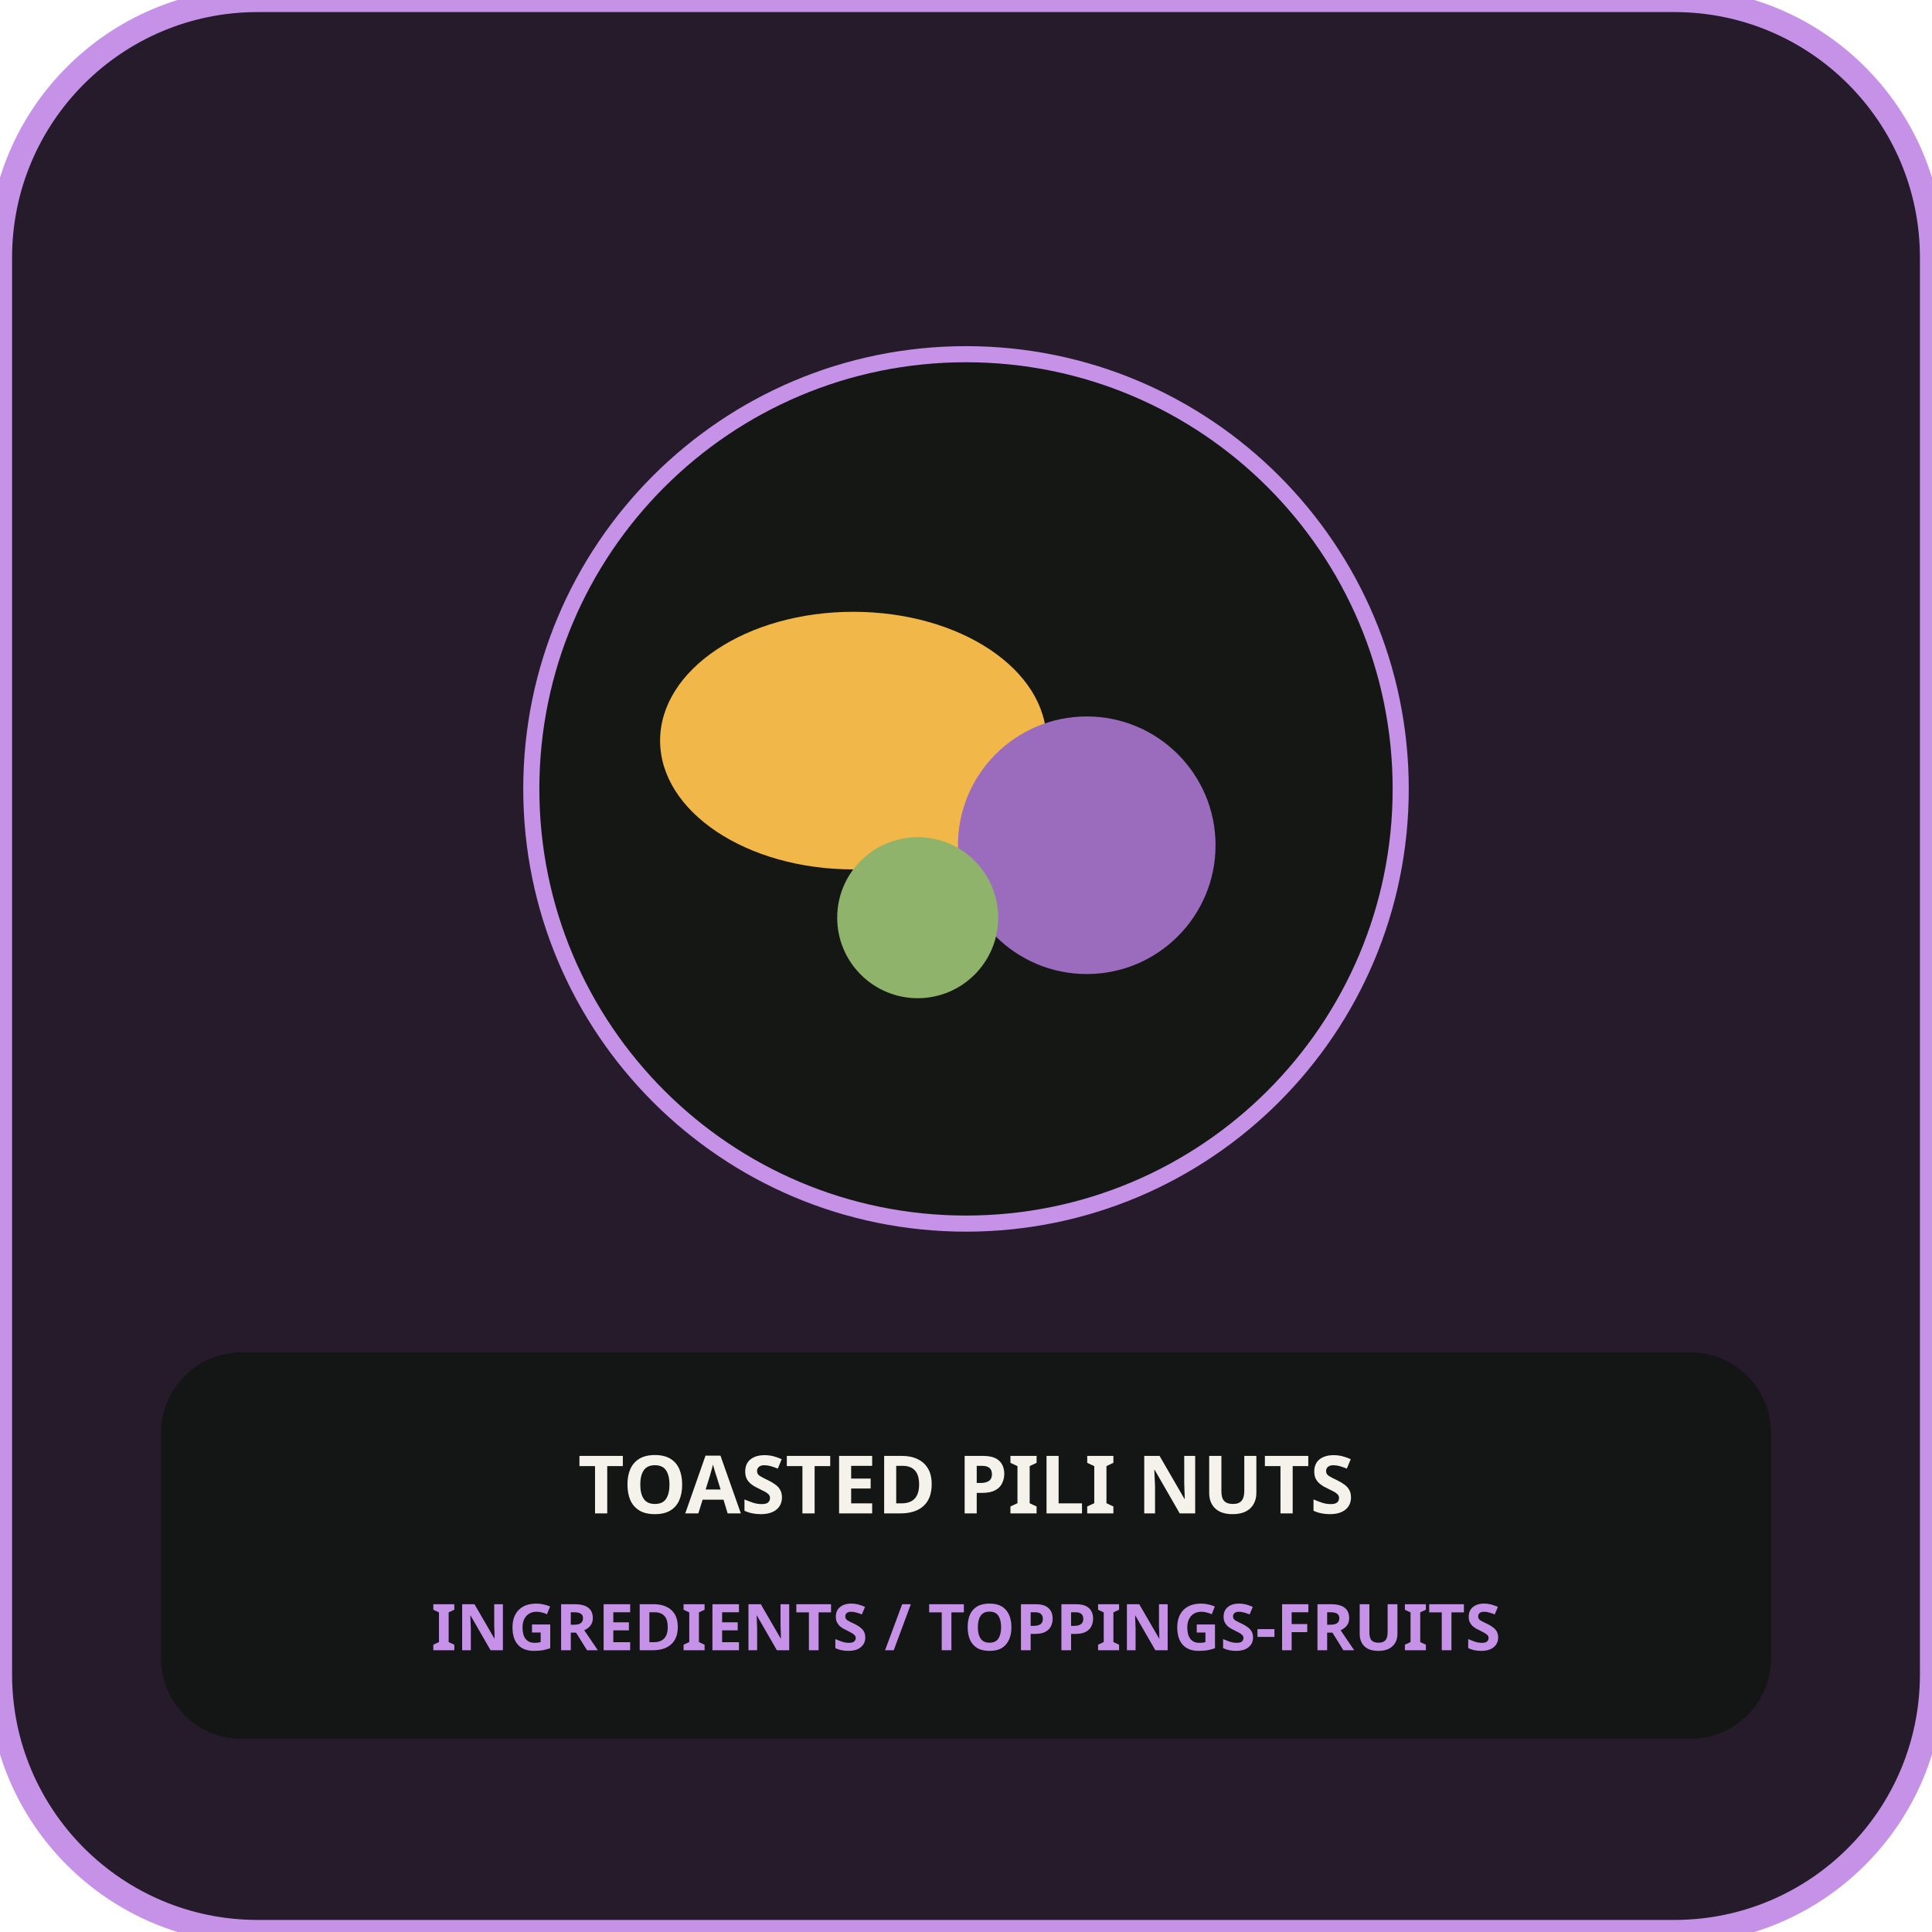
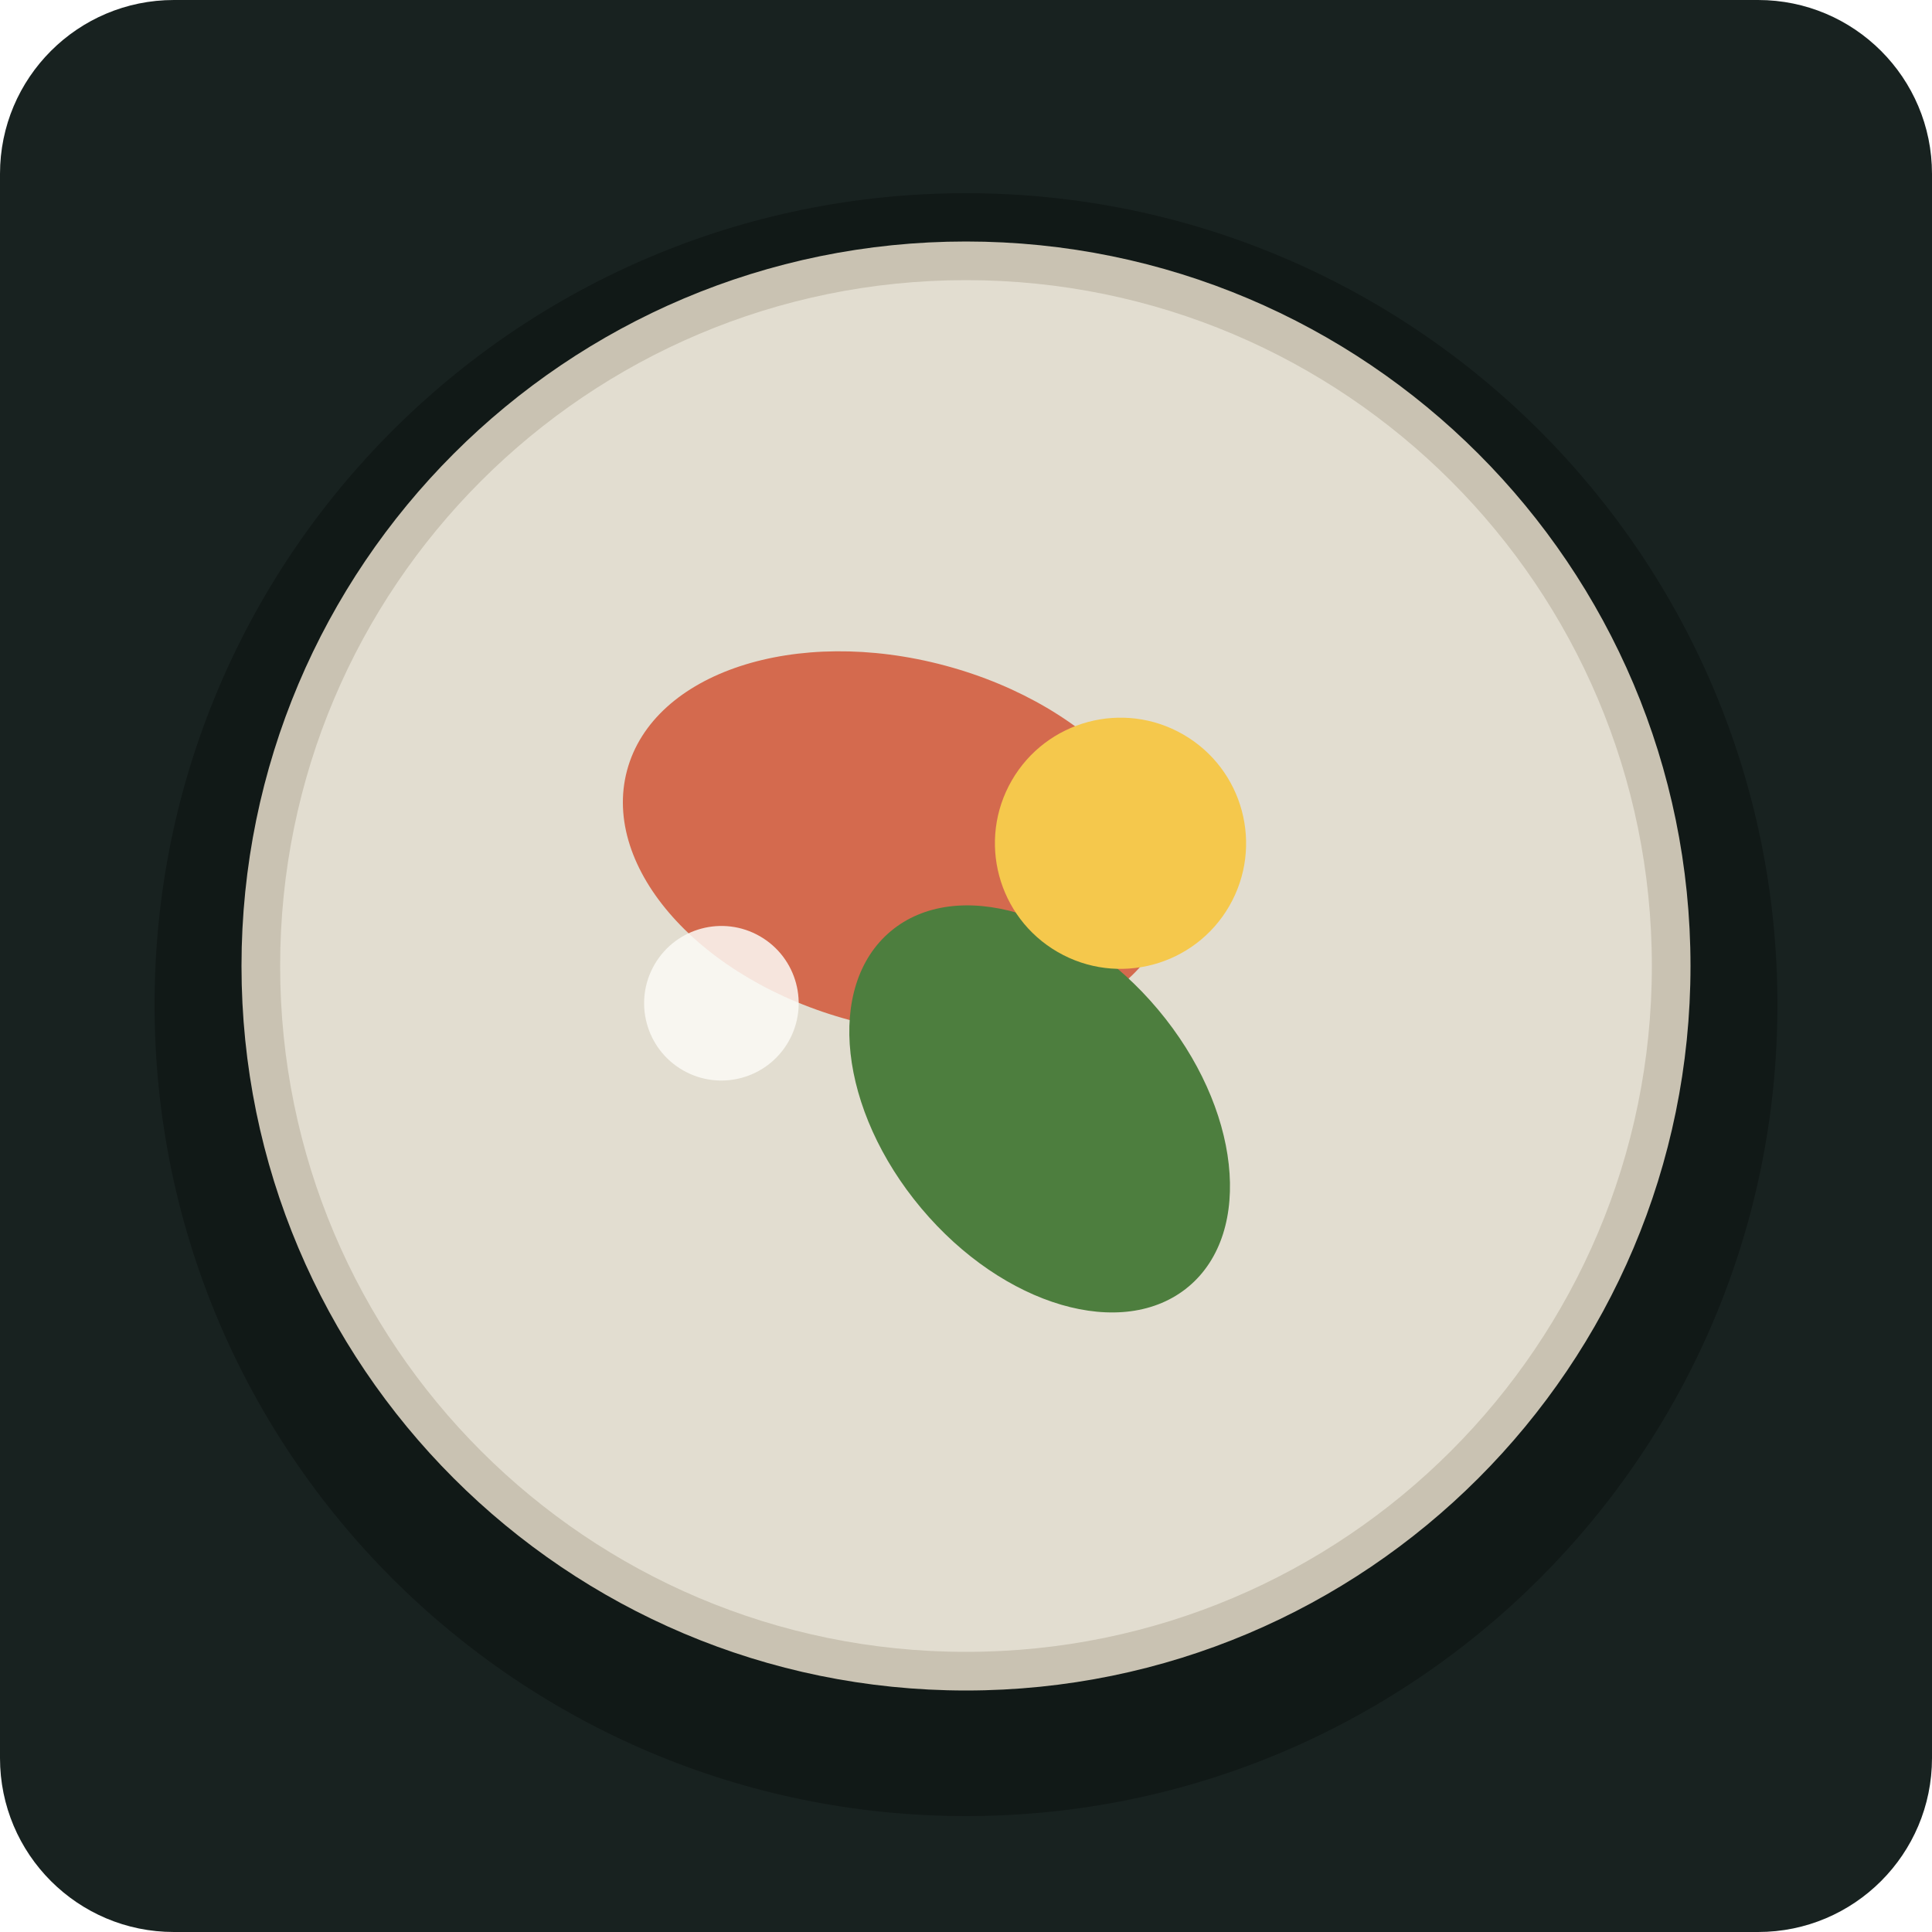
- <svg xmlns="http://www.w3.org/2000/svg" viewBox="0 0 240 240" width="240" height="240">
-   <rect width="240" height="240" rx="32" fill="#261B2B" stroke="#C592E8" stroke-width="3" />
-   <circle cx="120" cy="98" r="54" fill="#141714" stroke="#C592E8" stroke-width="2" />
-   <ellipse cx="106" cy="92" rx="24" ry="16" fill="#F2B749" />
-   <circle cx="135" cy="105" r="16" fill="#9B6BBE" />
-   <circle cx="114" cy="114" r="10" fill="#8FB36B" />
-   <rect x="20" y="168" width="200" height="48" rx="10" fill="#121412" opacity="0.88" />
-   <text x="120" y="188" text-anchor="middle" fill="#F4F2EA" font-family="sans-serif" font-size="10" font-weight="700">TOASTED PILI NUTS</text>
-   <text x="120" y="205" text-anchor="middle" fill="#C592E8" font-family="sans-serif" font-size="8" font-weight="600">INGREDIENTS / TOPPINGS-FRUITS</text>
+ <svg xmlns="http://www.w3.org/2000/svg" viewBox="0 0 400 400">
+   <rect width="400" height="400" rx="36" fill="#182220" />
+   <circle cx="200" cy="208" r="168" fill="#000000" fill-opacity="0.28" />
+   <circle cx="200" cy="200" r="146" fill="#E2DDD0" stroke="#C9C2B2" stroke-width="8" />
+   <g transform="rotate(30 200 200)">
+     <ellipse cx="175" cy="185" rx="58" ry="38" fill="#D46A4E" transform="rotate(-15 175 185)" />
+     <ellipse cx="228" cy="218" rx="48" ry="32" fill="#4D7E3E" transform="rotate(20 228 218)" />
+     <circle cx="215" cy="162" r="26" fill="#F5C84C" />
+     <circle cx="160" cy="232" r="16" fill="#FBFAF5" fill-opacity="0.85" />
+   </g>
</svg>
